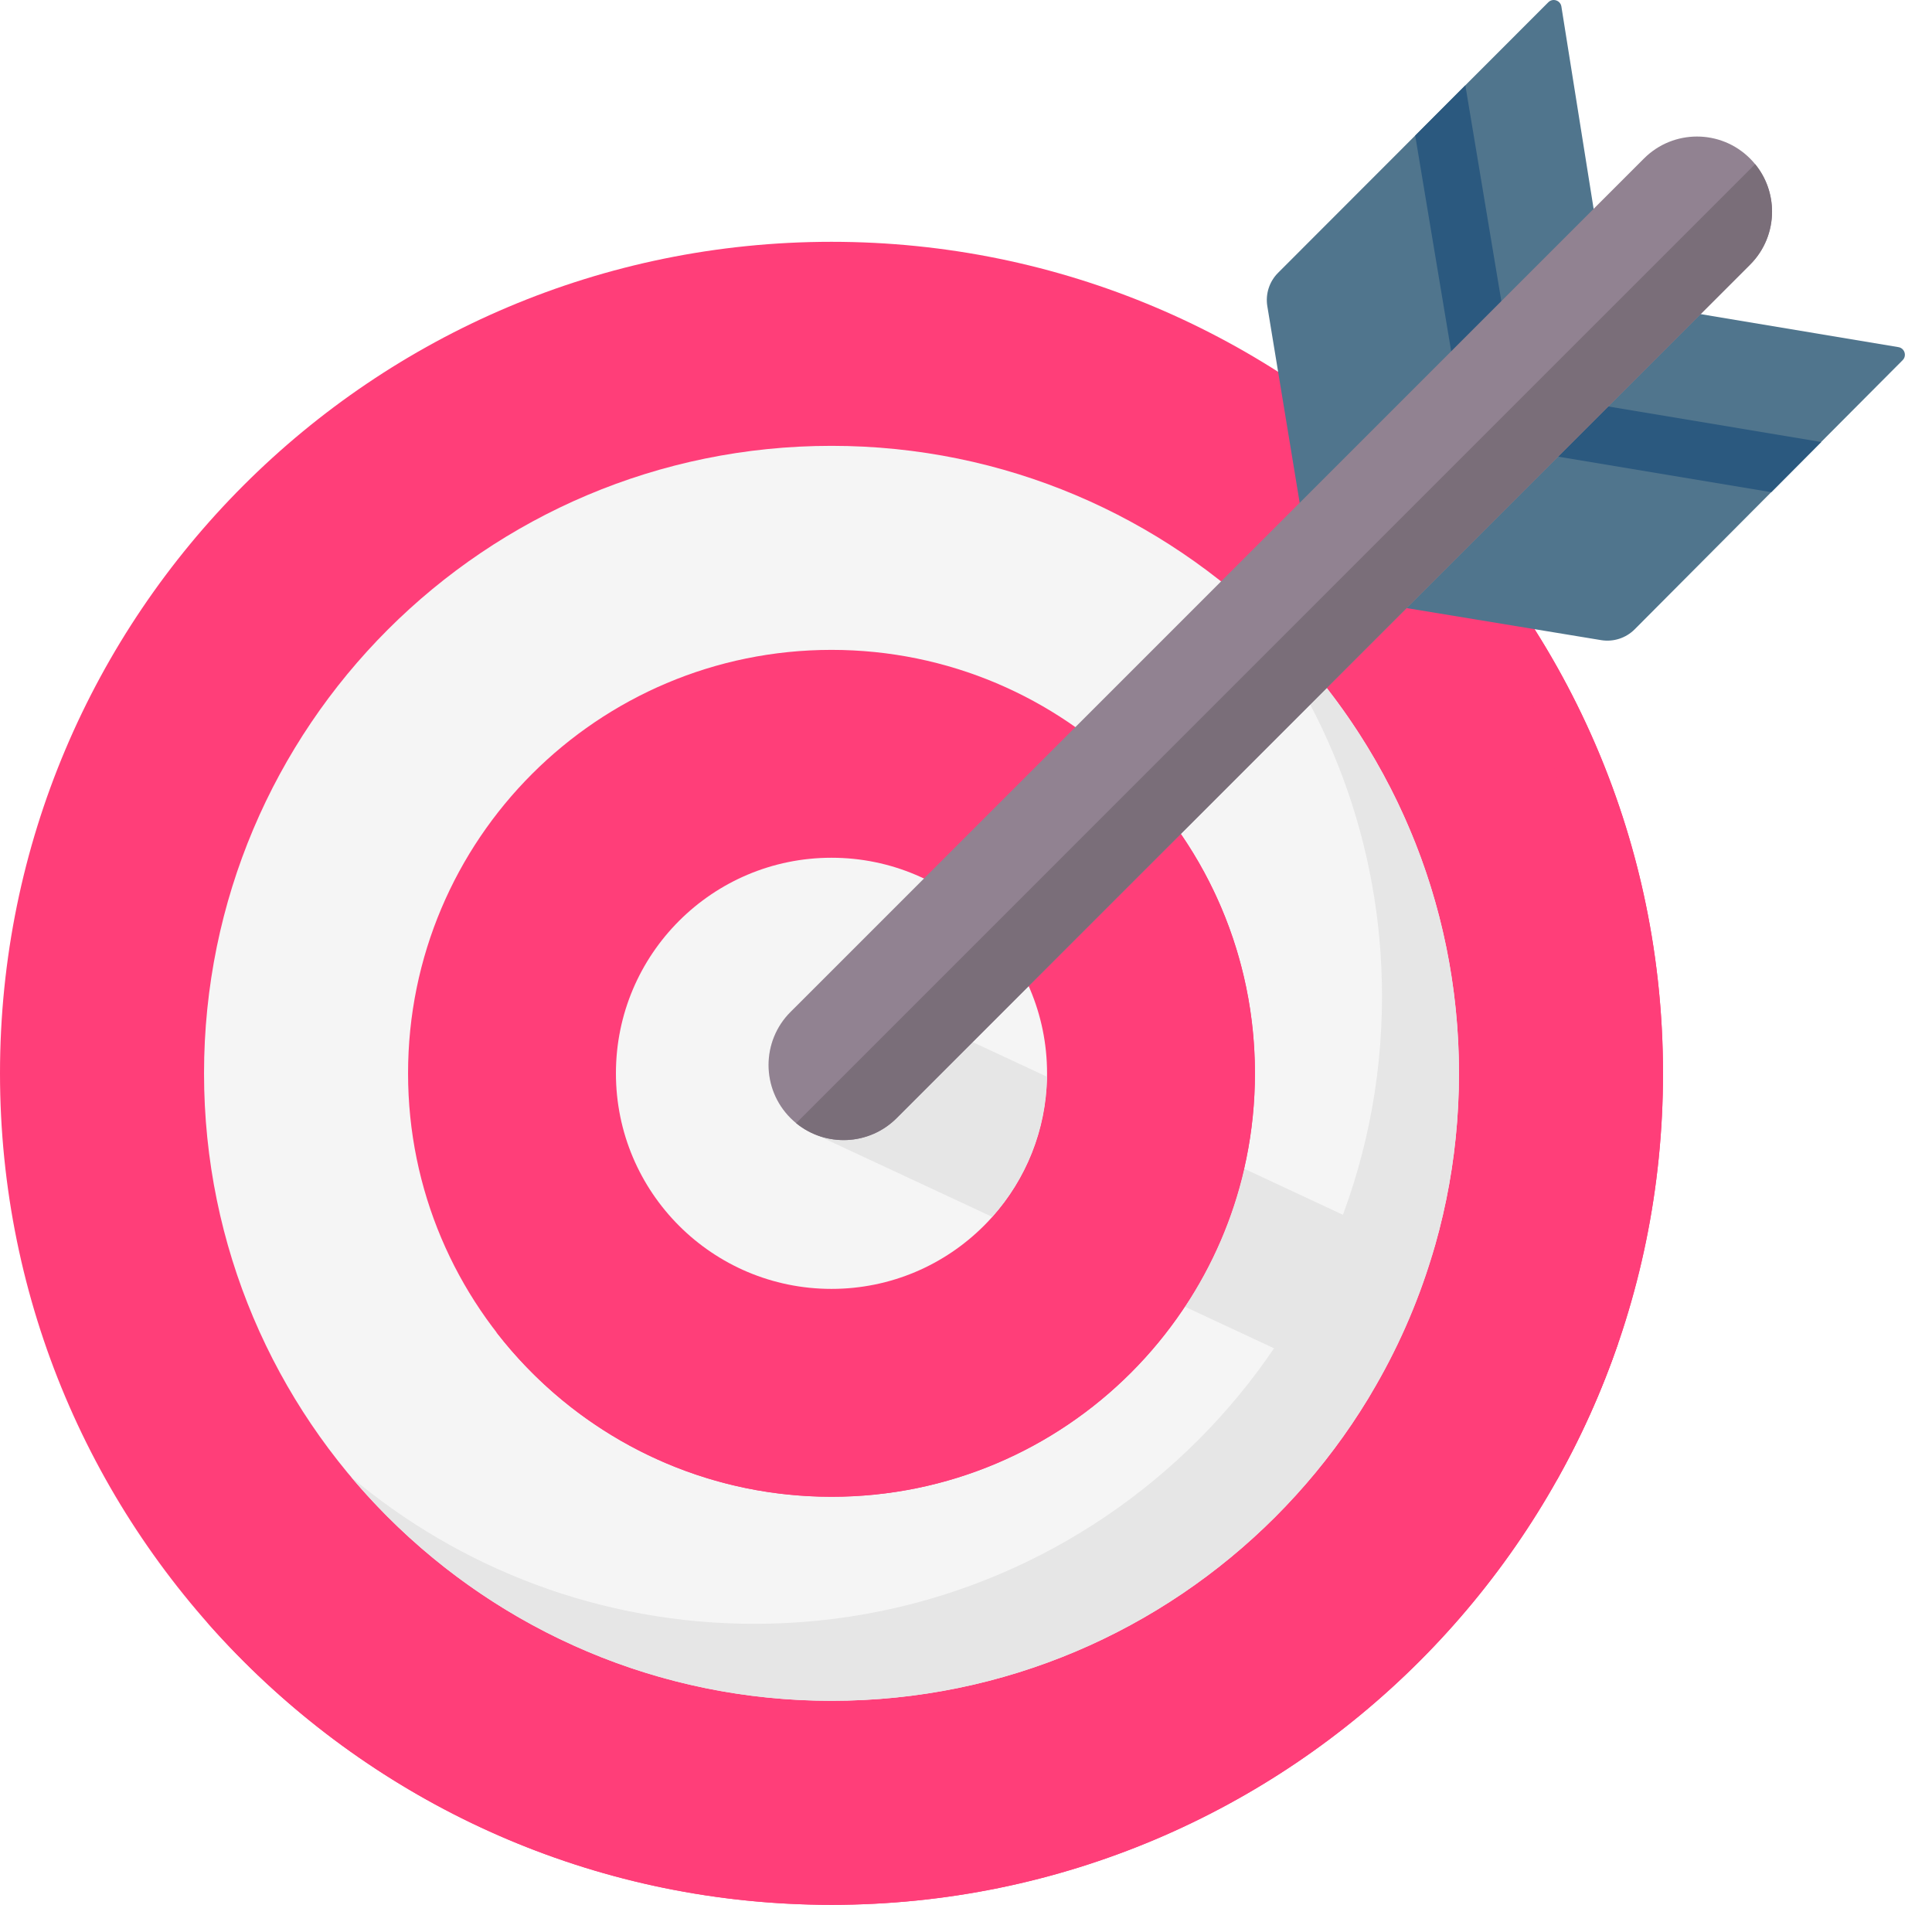
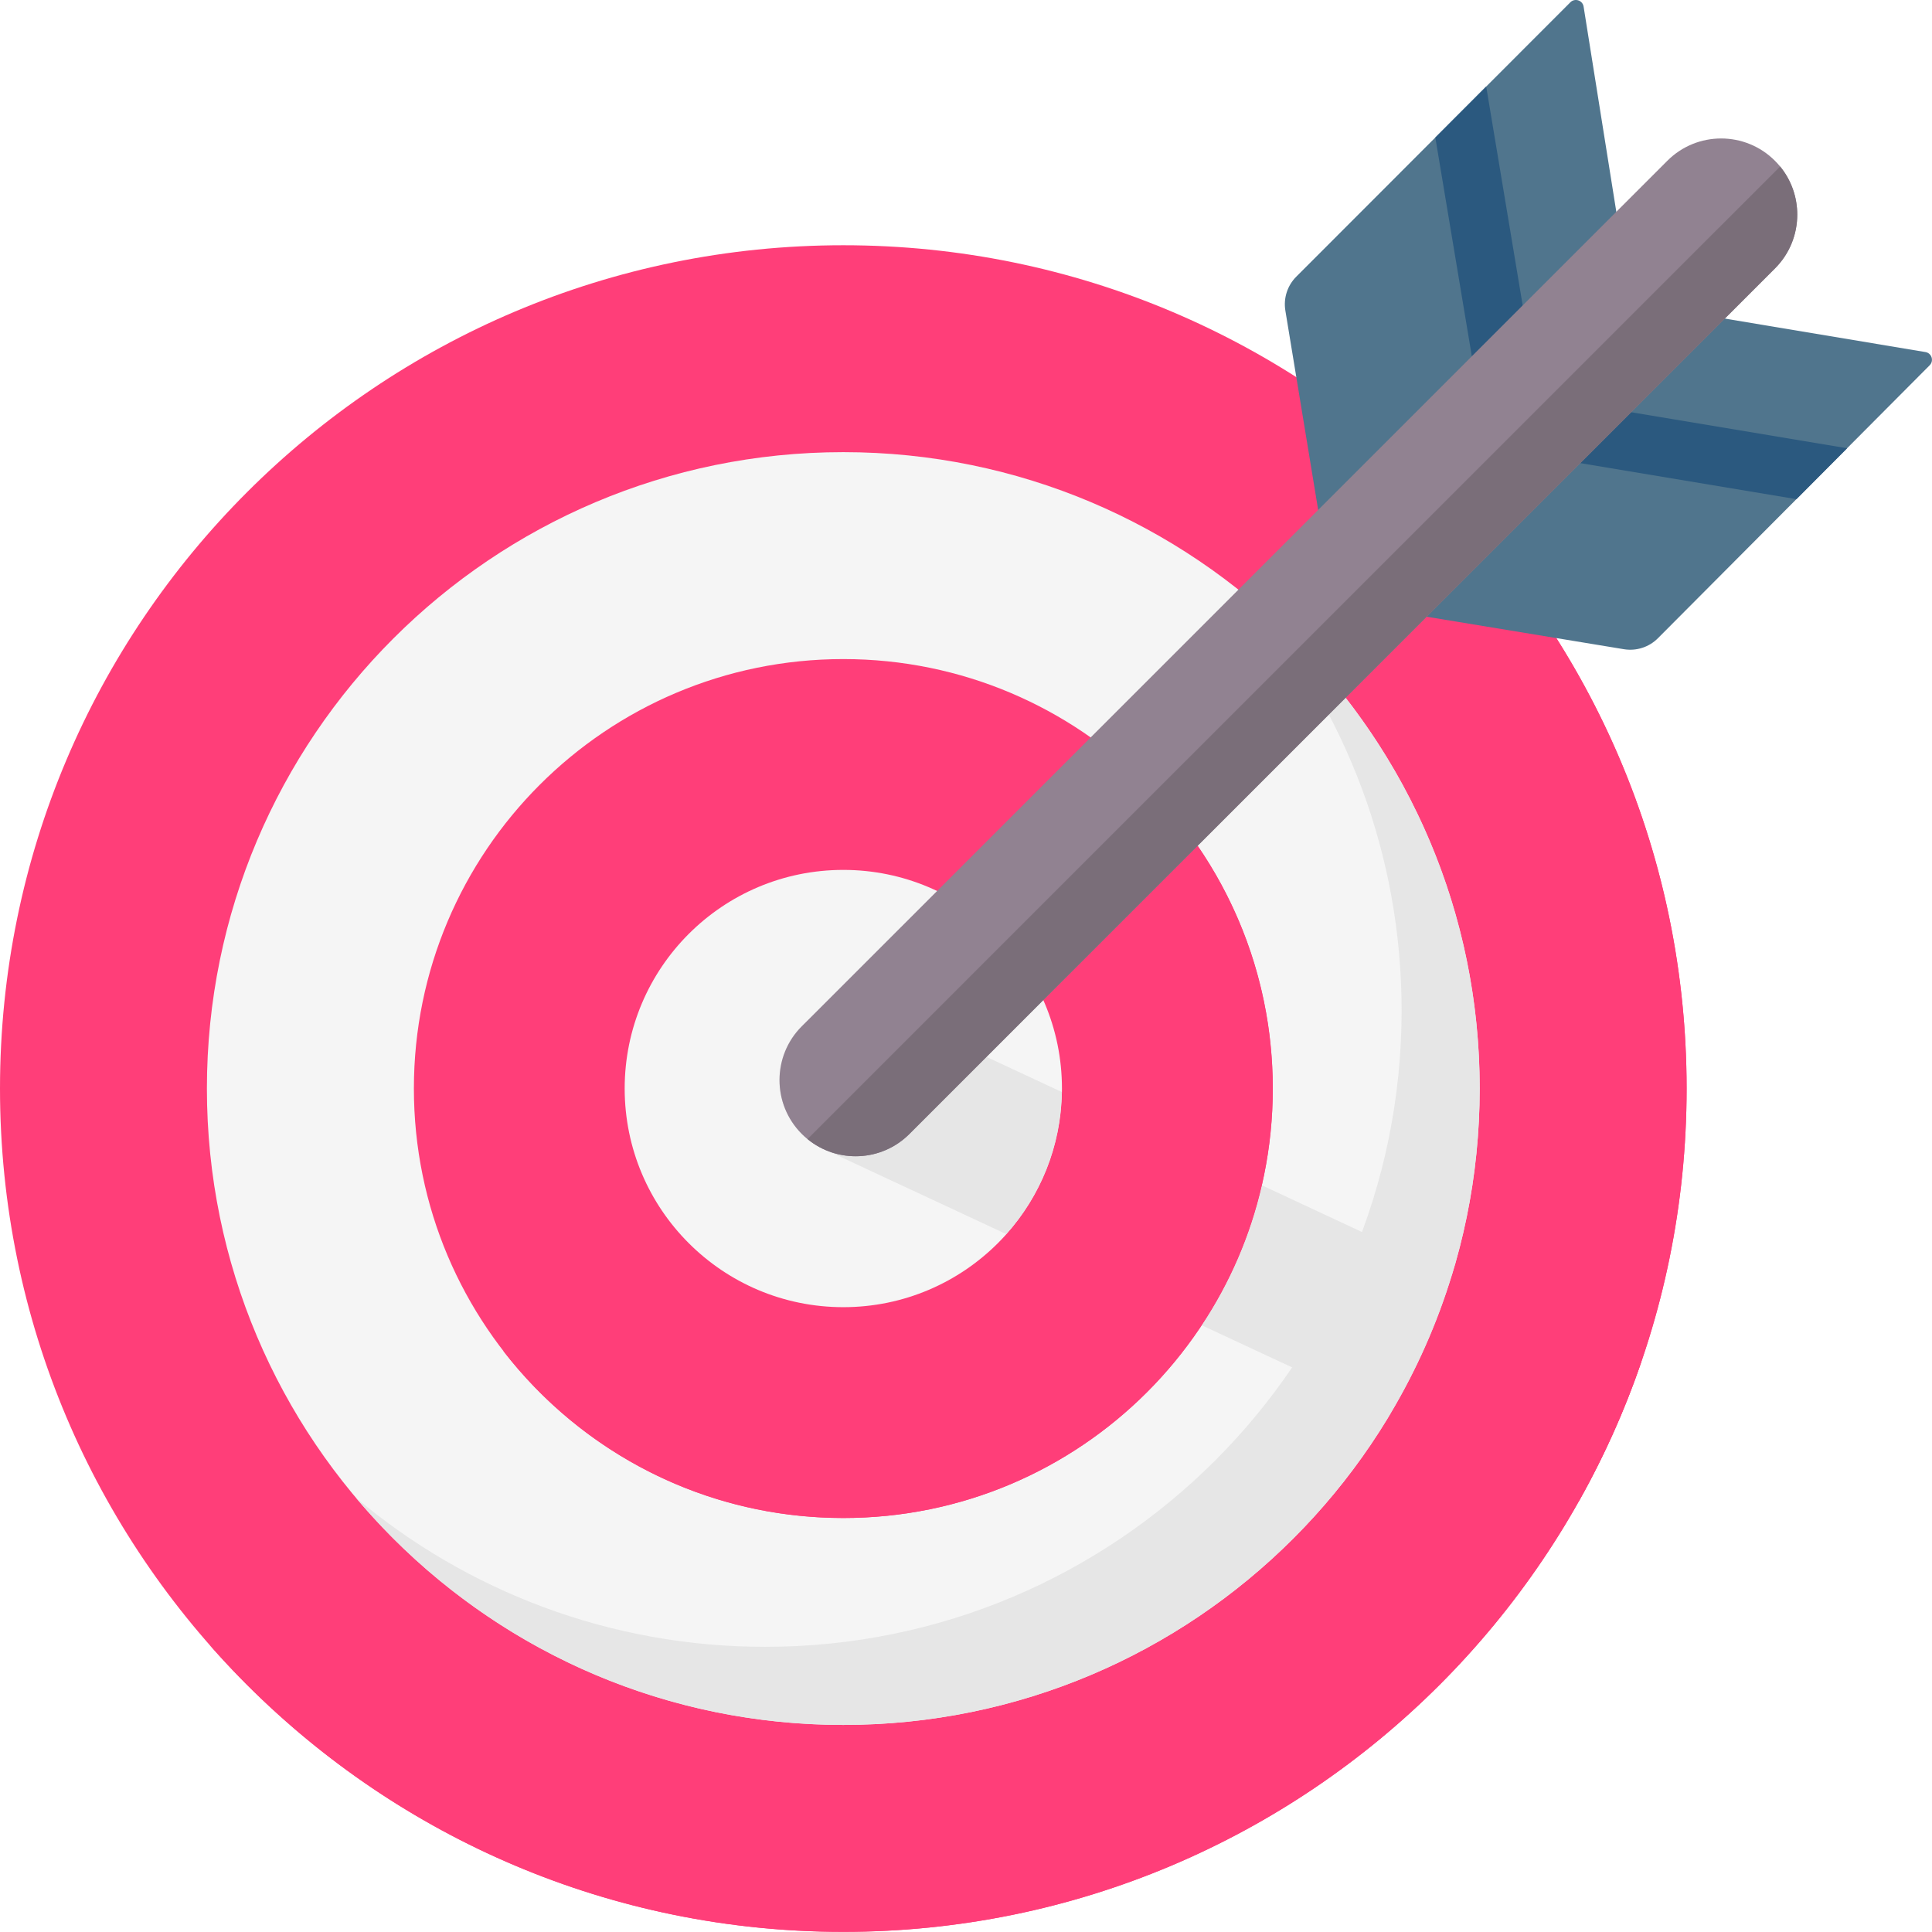
- <svg xmlns="http://www.w3.org/2000/svg" width="71" height="70" viewBox="0 0 71 70" fill="none">
-   <path d="M30.557 70C47.433 70 61.114 56.319 61.114 39.443C61.114 22.567 47.433 8.886 30.557 8.886C13.681 8.886 0 22.567 0 39.443C0 56.319 13.681 70 30.557 70Z" fill="#FF3E79" />
-   <path d="M61.115 39.443C61.115 56.319 47.434 70 30.558 70C21.401 70 13.183 65.971 7.584 59.588C12.963 64.309 20.012 67.171 27.729 67.171C44.605 67.171 58.286 53.489 58.286 36.614C58.286 28.897 55.424 21.847 50.703 16.469C57.086 22.068 61.115 30.286 61.115 39.443Z" fill="#FF3E79" />
-   <path d="M30.557 62.502C43.292 62.502 53.616 52.178 53.616 39.443C53.616 26.707 43.292 16.384 30.557 16.384C17.822 16.384 7.498 26.707 7.498 39.443C7.498 52.178 17.822 62.502 30.557 62.502Z" fill="#F5F5F5" />
-   <path d="M53.617 39.443C53.617 52.178 43.293 62.502 30.558 62.502C23.47 62.502 17.13 59.303 12.898 54.273C16.908 57.643 22.081 59.673 27.729 59.673C40.463 59.673 50.788 49.348 50.788 36.614C50.788 30.966 48.758 25.793 45.388 21.783C50.418 26.015 53.617 32.355 53.617 39.443Z" fill="#E6E6E6" />
-   <path d="M30.558 55.004C39.152 55.004 46.119 48.037 46.119 39.443C46.119 30.849 39.152 23.882 30.558 23.882C21.963 23.882 14.996 30.849 14.996 39.443C14.996 48.037 21.963 55.004 30.558 55.004Z" fill="#FF3E79" />
-   <path d="M46.117 39.443C46.117 48.037 39.15 55.004 30.556 55.004C25.538 55.004 21.073 52.629 18.229 48.941C20.856 50.97 24.15 52.175 27.727 52.175C36.321 52.175 43.288 45.208 43.288 36.614C43.288 33.037 42.083 29.742 40.054 27.116C43.742 29.96 46.117 34.425 46.117 39.443Z" fill="#FF3E79" />
-   <path d="M30.557 47.365C34.932 47.365 38.479 43.819 38.479 39.443C38.479 35.068 34.932 31.521 30.557 31.521C26.182 31.521 22.635 35.068 22.635 39.443C22.635 43.819 26.182 47.365 30.557 47.365Z" fill="#F5F5F5" />
-   <path d="M59.469 49.358C58.866 51.115 58.109 52.799 57.212 54.393L50.391 51.211C51.326 49.641 52.078 47.949 52.62 46.165L59.469 49.358Z" fill="#FF3E79" />
-   <path d="M52.621 46.166C52.079 47.95 51.327 49.642 50.391 51.212L43.543 48.019C44.553 46.495 45.3 44.785 45.722 42.949L52.621 46.166Z" fill="#E6E6E6" />
-   <path d="M45.724 42.949C45.302 44.785 44.555 46.495 43.545 48.019L36.469 44.72C37.694 43.347 38.449 41.547 38.48 39.57L45.724 42.949Z" fill="#FF3E79" />
-   <path d="M38.479 39.57C38.447 41.547 37.692 43.347 36.467 44.72L29.839 41.629C28.543 41.026 27.938 39.543 28.4 38.222C28.432 38.136 28.465 38.05 28.505 37.963C28.828 37.273 29.398 36.779 30.063 36.537C30.725 36.297 31.482 36.307 32.17 36.629L38.479 39.57Z" fill="#E6E6E6" />
-   <path d="M69.767 12.757C69.993 12.794 70.083 13.072 69.921 13.236L66.927 16.242L65.091 18.087L60.074 23.126C59.751 23.45 59.292 23.598 58.841 23.524L51.357 22.291L56.962 16.732L58.82 14.89L62.236 11.5L69.767 12.757Z" fill="#50758D" />
-   <path d="M66.93 16.243L65.094 18.087L56.965 16.732L58.822 14.89L66.93 16.243Z" fill="#2B597F" />
-   <path d="M58.654 8.234L55.255 11.56L53.406 13.369L47.821 18.834L46.574 11.255C46.499 10.805 46.647 10.347 46.969 10.025L52.007 4.982L53.85 3.135L56.9 0.083C57.063 -0.08 57.343 0.011 57.38 0.239L58.654 8.234Z" fill="#50758D" />
-   <path d="M55.256 11.56L53.407 13.369L52.008 4.982L53.851 3.135L55.256 11.56Z" fill="#2B597F" />
-   <path d="M65.122 7.777C65.122 8.481 64.853 9.189 64.314 9.726L32.952 41.088C31.942 42.1 30.342 42.162 29.259 41.275C29.188 41.217 29.118 41.155 29.052 41.088C28.513 40.549 28.244 39.845 28.244 39.137C28.244 38.433 28.513 37.725 29.052 37.188L60.414 5.826C61.49 4.748 63.237 4.748 64.314 5.826C64.381 5.893 64.443 5.962 64.501 6.033C64.915 6.539 65.122 7.157 65.122 7.777Z" fill="#918291" />
-   <path d="M65.121 7.777C65.121 8.481 64.852 9.189 64.313 9.726L32.952 41.088C31.941 42.1 30.341 42.162 29.258 41.275L64.5 6.032C64.915 6.539 65.121 7.157 65.121 7.777Z" fill="#7A6E79" />
+ <svg xmlns="http://www.w3.org/2000/svg" width="66" height="66" viewBox="0 0 66 66" fill="none">
+   <path d="M28.809 65.995C44.719 65.995 57.617 53.097 57.617 37.186C57.617 21.276 44.719 8.378 28.809 8.378C12.898 8.378 0 21.276 0 37.186C0 53.097 12.898 65.995 28.809 65.995Z" fill="#FF3E79" />
+   <path d="M57.617 37.186C57.617 53.096 44.718 65.995 28.808 65.995C20.175 65.995 12.427 62.196 7.148 56.178C12.219 60.629 18.865 63.327 26.141 63.327C42.051 63.327 54.949 50.429 54.949 34.519C54.949 27.243 52.251 20.597 47.8 15.526C53.818 20.805 57.617 28.553 57.617 37.186Z" fill="#FF3E79" />
+   <path d="M28.808 58.926C40.815 58.926 50.548 49.193 50.548 37.186C50.548 25.18 40.815 15.446 28.808 15.446C16.802 15.446 7.068 25.18 7.068 37.186C7.068 49.193 16.802 58.926 28.808 58.926Z" fill="#F5F5F5" />
+   <path d="M50.549 37.186C50.549 49.192 40.815 58.926 28.809 58.926C22.127 58.926 16.149 55.91 12.16 51.167C15.94 54.344 20.817 56.258 26.142 56.258C38.148 56.258 47.881 46.525 47.881 34.519C47.881 29.194 45.968 24.317 42.791 20.537C47.533 24.526 50.549 30.504 50.549 37.186Z" fill="#E6E6E6" />
+   <path d="M28.81 51.857C36.912 51.857 43.481 45.289 43.481 37.186C43.481 29.084 36.912 22.515 28.81 22.515C20.707 22.515 14.139 29.084 14.139 37.186C14.139 45.289 20.707 51.857 28.81 51.857Z" fill="#FF3E79" />
+   <path d="M43.479 37.186C43.479 45.288 36.91 51.857 28.808 51.857C24.077 51.857 19.868 49.618 17.186 46.141C19.662 48.053 22.768 49.19 26.14 49.19C34.243 49.19 40.811 42.621 40.811 34.519C40.811 31.147 39.675 28.041 37.762 25.564C41.239 28.246 43.479 32.455 43.479 37.186Z" fill="#FF3E79" />
+   <path d="M28.809 44.655C32.934 44.655 36.278 41.311 36.278 37.186C36.278 33.061 32.934 29.717 28.809 29.717C24.684 29.717 21.34 33.061 21.34 37.186C21.34 41.311 24.684 44.655 28.809 44.655Z" fill="#F5F5F5" />
+   <path d="M56.066 46.534C55.498 48.191 54.785 49.778 53.939 51.281L47.508 48.281C48.389 46.801 49.099 45.206 49.61 43.524L56.066 46.534Z" fill="#FF3E79" />
+   <path d="M49.609 43.524C49.099 45.206 48.389 46.801 47.507 48.282L41.051 45.271C42.003 43.835 42.707 42.222 43.105 40.491L49.609 43.524Z" fill="#E6E6E6" />
+   <path d="M43.106 40.491C42.709 42.222 42.005 43.835 41.052 45.271L34.381 42.161C35.536 40.867 36.248 39.169 36.277 37.306L43.106 40.491Z" fill="#FF3E79" />
+   <path d="M36.276 37.306C36.247 39.169 35.534 40.867 34.379 42.161L28.131 39.247C26.909 38.679 26.338 37.281 26.774 36.035C26.804 35.954 26.836 35.872 26.873 35.791C27.177 35.14 27.715 34.675 28.341 34.447C28.966 34.22 29.679 34.229 30.329 34.533L36.276 37.306Z" fill="#E6E6E6" />
+   <path d="M65.776 12.027C65.989 12.062 66.074 12.325 65.921 12.478L63.099 15.313L61.368 17.052L56.637 21.803C56.334 22.108 55.901 22.248 55.475 22.178L48.42 21.016L53.704 15.774L55.455 14.038L58.676 10.842L65.776 12.027Z" fill="#50758D" />
+   <path d="M63.1 15.313L61.369 17.052L53.705 15.775L55.456 14.038L63.1 15.313Z" fill="#2B597F" />
+   <path d="M55.3 7.763L52.095 10.898L50.352 12.604L45.086 17.756L43.91 10.611C43.84 10.187 43.979 9.755 44.283 9.451L49.033 4.697L50.771 2.956L53.646 0.078C53.8 -0.076 54.064 0.01 54.098 0.225L55.3 7.763Z" fill="#50758D" />
+   <path d="M52.095 10.898L50.352 12.604L49.033 4.697L50.771 2.956L52.095 10.898Z" fill="#2B597F" />
+   <path d="M61.397 7.332C61.397 7.996 61.143 8.663 60.635 9.17L31.068 38.737C30.115 39.691 28.607 39.749 27.585 38.913C27.518 38.859 27.453 38.8 27.39 38.737C26.882 38.229 26.629 37.565 26.629 36.898C26.629 36.234 26.882 35.567 27.39 35.06L56.958 5.493C57.973 4.476 59.62 4.476 60.635 5.493C60.698 5.555 60.756 5.621 60.811 5.687C61.202 6.165 61.397 6.748 61.397 7.332Z" fill="#918291" />
+   <path d="M61.397 7.332C61.397 7.996 61.144 8.663 60.636 9.17L31.068 38.737C30.116 39.691 28.608 39.75 27.586 38.913L60.812 5.688C61.203 6.165 61.397 6.748 61.397 7.332Z" fill="#7A6E79" />
</svg>
